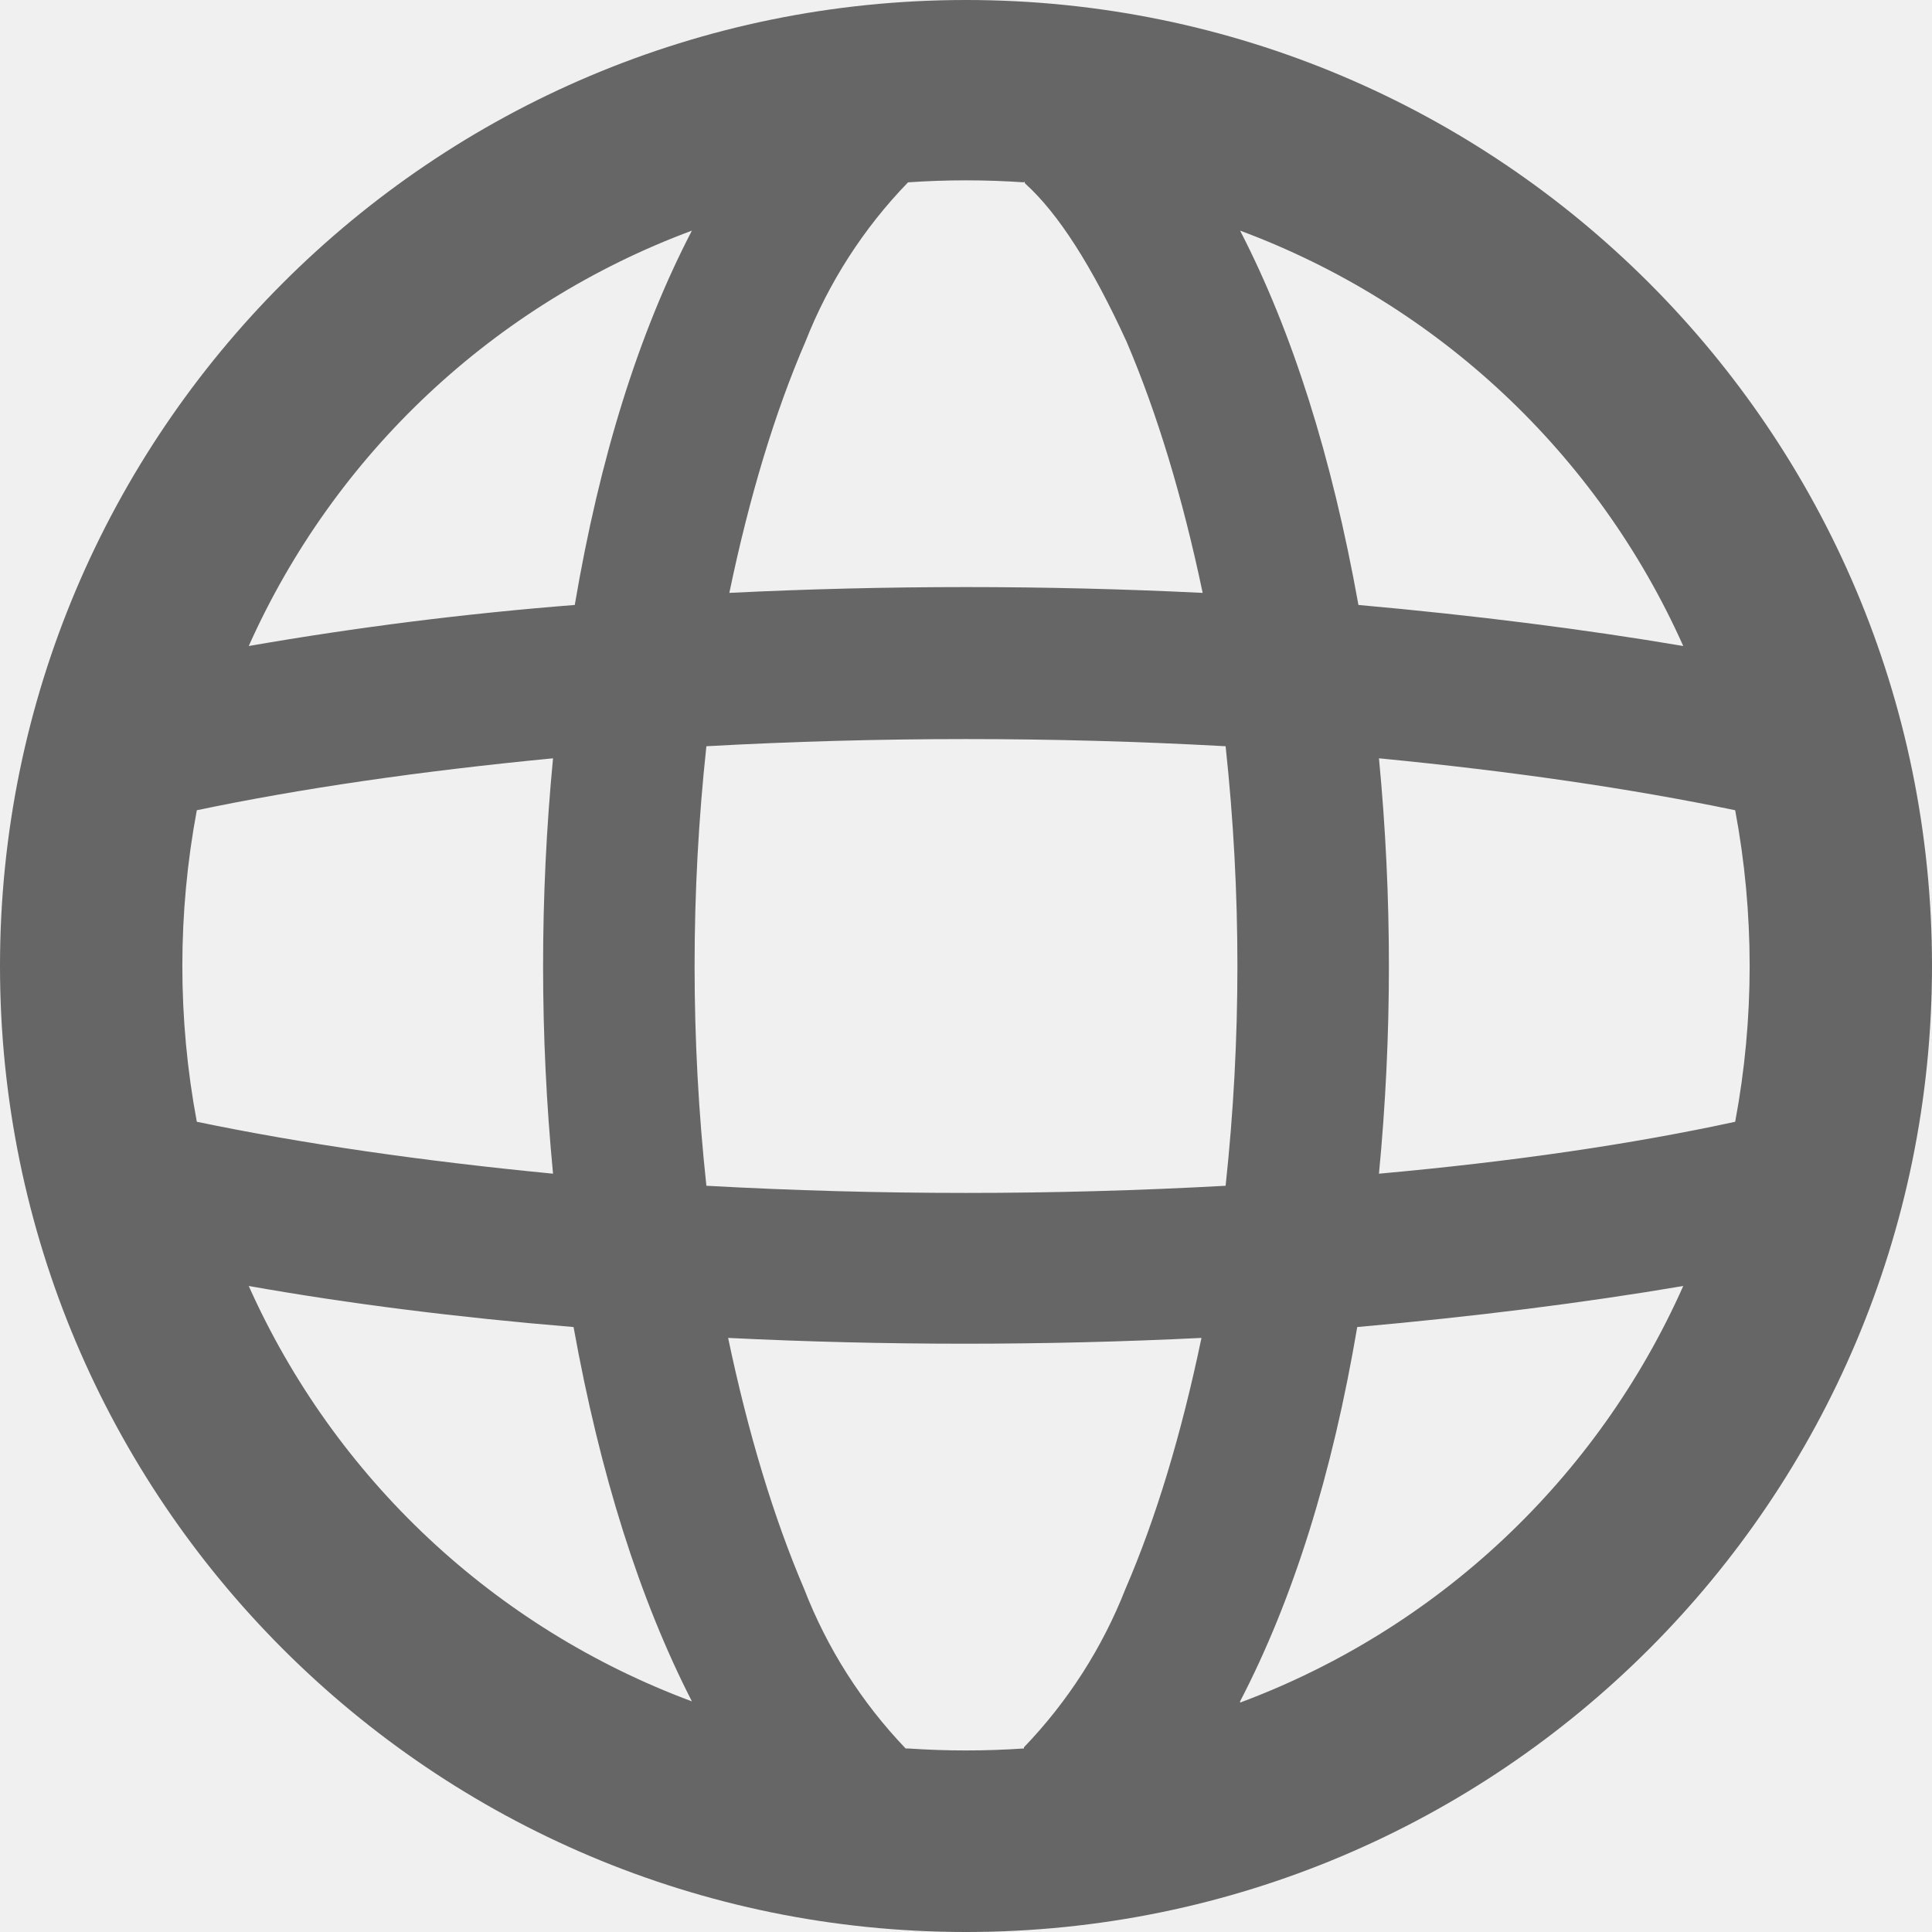
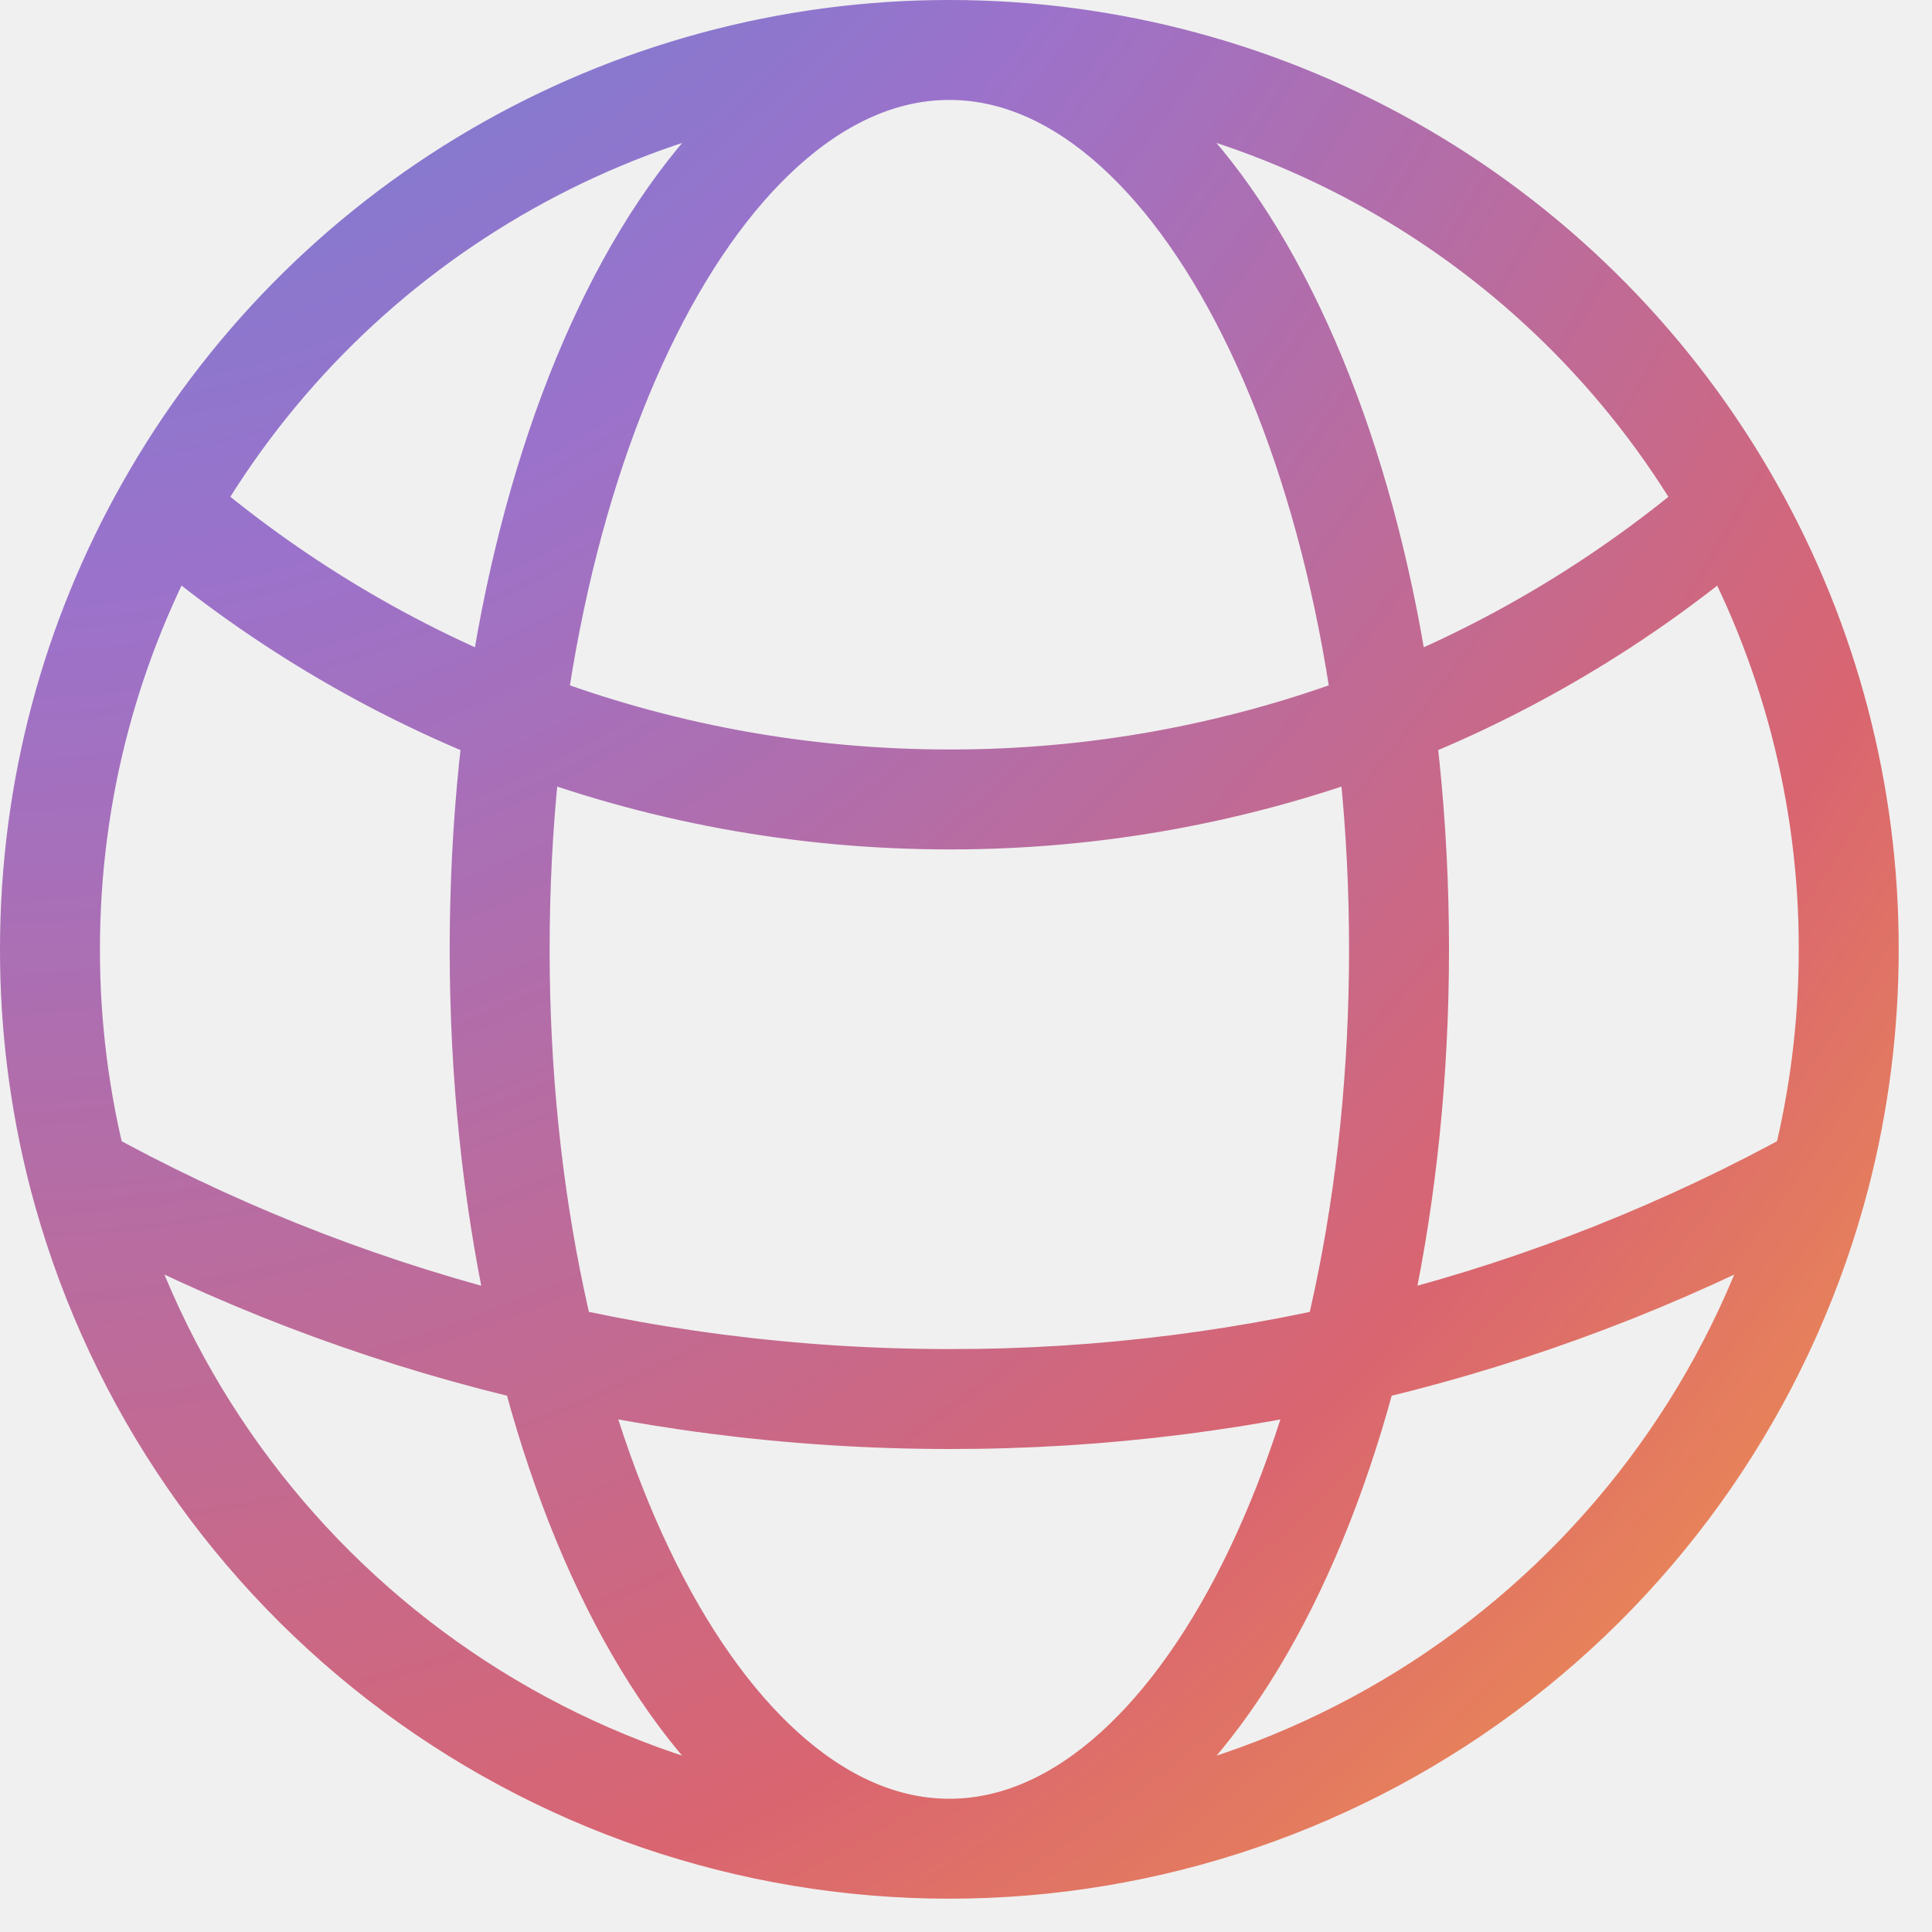
- <svg xmlns="http://www.w3.org/2000/svg" fill="none" viewBox="0 0 16 16">
-   <g clip-path="url(#a)">
-     <path fill-rule="evenodd" clip-rule="evenodd" d="M10.27 14.1a6.5 6.5 0 0 0 3.67-3.45q-1.24.21-2.7.34-.31 1.83-.97 3.1M8 16A8 8 0 1 0 8 0a8 8 0 0 0 0 16m.48-1.52a7 7 0 0 1-.96 0H7.5a4 4 0 0 1-.84-1.32q-.38-.89-.63-2.08a40 40 0 0 0 3.92 0q-.25 1.2-.63 2.08a4 4 0 0 1-.84 1.31zm2.94-4.76q1.66-.15 2.95-.43a7 7 0 0 0 0-2.58q-1.3-.27-2.95-.43a18 18 0 0 1 0 3.44m-1.27-3.54a17 17 0 0 1 0 3.64 39 39 0 0 1-4.3 0 17 17 0 0 1 0-3.64 39 39 0 0 1 4.3 0m1.1-1.17q1.45.13 2.69.34a6.5 6.5 0 0 0-3.67-3.44q.65 1.26.98 3.1M8.48 1.5l.01.02q.41.37.84 1.31.38.89.63 2.08a40 40 0 0 0-3.92 0q.25-1.2.63-2.08a4 4 0 0 1 .85-1.32 7 7 0 0 1 .96 0m-2.75.4a6.5 6.5 0 0 0-3.67 3.44 29 29 0 0 1 2.7-.34q.31-1.83.97-3.1M4.58 6.28q-1.66.16-2.95.43a7 7 0 0 0 0 2.58q1.3.27 2.95.43a18 18 0 0 1 0-3.44m.17 4.71q-1.45-.12-2.69-.34a6.5 6.5 0 0 0 3.67 3.44q-.65-1.27-.98-3.1" fill="#666" />
-   </g>
+ <svg xmlns="http://www.w3.org/2000/svg" width="29" height="29" viewBox="0 0 29 29" fill="none">
+   <path d="M14.25 27.75C17.242 27.75 20.15 26.756 22.517 24.924C24.883 23.092 26.574 20.526 27.324 17.63M14.25 27.75C11.258 27.75 8.35 26.756 5.983 24.924C3.617 23.092 1.926 20.526 1.176 17.63M14.25 27.75C17.977 27.75 21 21.705 21 14.25C21 6.795 17.977 0.75 14.25 0.75M14.25 27.75C10.523 27.75 7.5 21.705 7.5 14.25C7.5 6.795 10.523 0.75 14.25 0.75M27.324 17.63C27.602 16.549 27.75 15.417 27.75 14.25C27.754 11.928 27.156 9.645 26.015 7.623M27.324 17.63C23.324 19.847 18.824 21.007 14.25 21C9.507 21 5.051 19.777 1.176 17.63M1.176 17.63C0.892 16.526 0.749 15.39 0.75 14.25C0.75 11.842 1.38 9.581 2.486 7.623M14.25 0.75C16.644 0.749 18.996 1.385 21.063 2.593C23.131 3.801 24.84 5.537 26.015 7.623M14.25 0.75C11.856 0.749 9.504 1.385 7.437 2.593C5.369 3.801 3.66 5.537 2.486 7.623M26.015 7.623C22.748 10.452 18.571 12.006 14.25 12C9.753 12 5.64 10.35 2.486 7.623" stroke="url(#paint0_radial_128_447)" stroke-width="1.5" stroke-linecap="round" stroke-linejoin="round" />
  <defs>
-     <clipPath id="a">
-       <path fill="#fff" d="M0 0h16v16H0z" />
-     </clipPath>
+     <radialGradient id="paint0_radial_128_447" cx="0" cy="0" r="1" gradientTransform="matrix(9.0942 70.2075 46.1968 -13.8343 -0.572353 -29.5864)" gradientUnits="userSpaceOnUse">
+       <stop stop-color="#1BA1E3" />
+       <stop offset="0.3" stop-color="#5489D6" />
+       <stop offset="0.545" stop-color="#9B72CB" />
+       <stop offset="0.825" stop-color="#D96570" />
+       <stop offset="1" stop-color="#F49C46" />
+     </radialGradient>
  </defs>
</svg>
